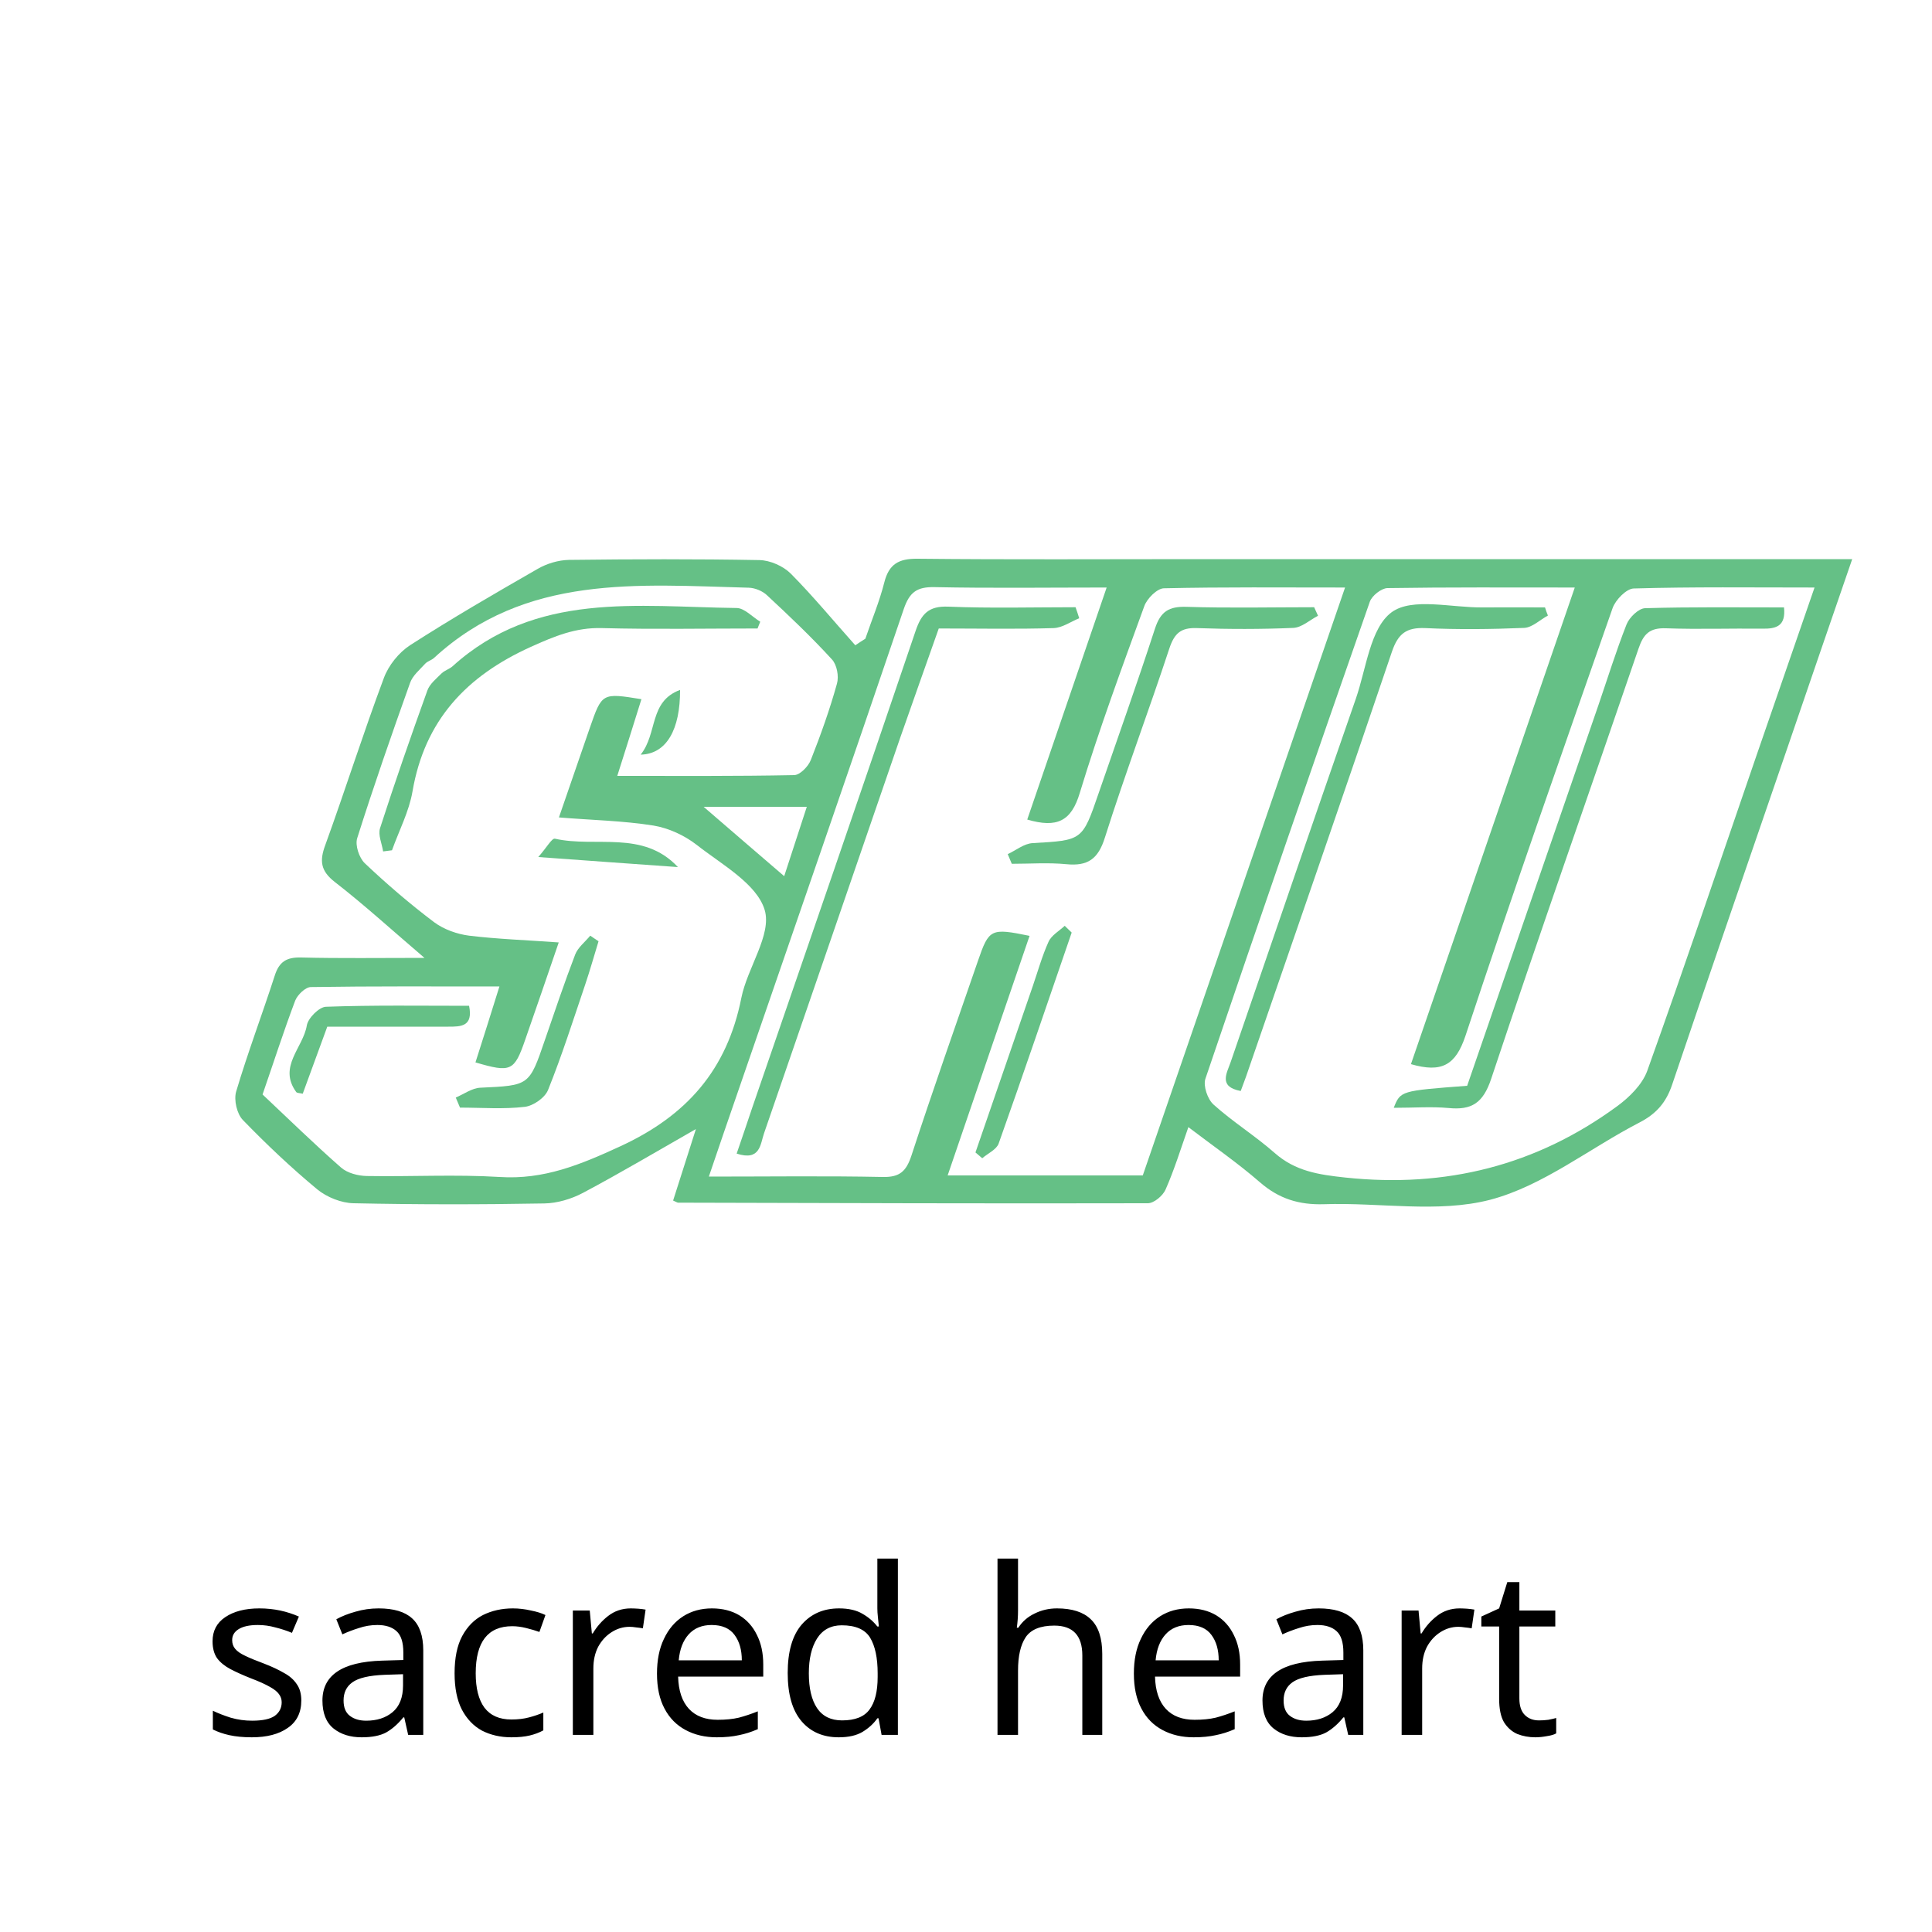
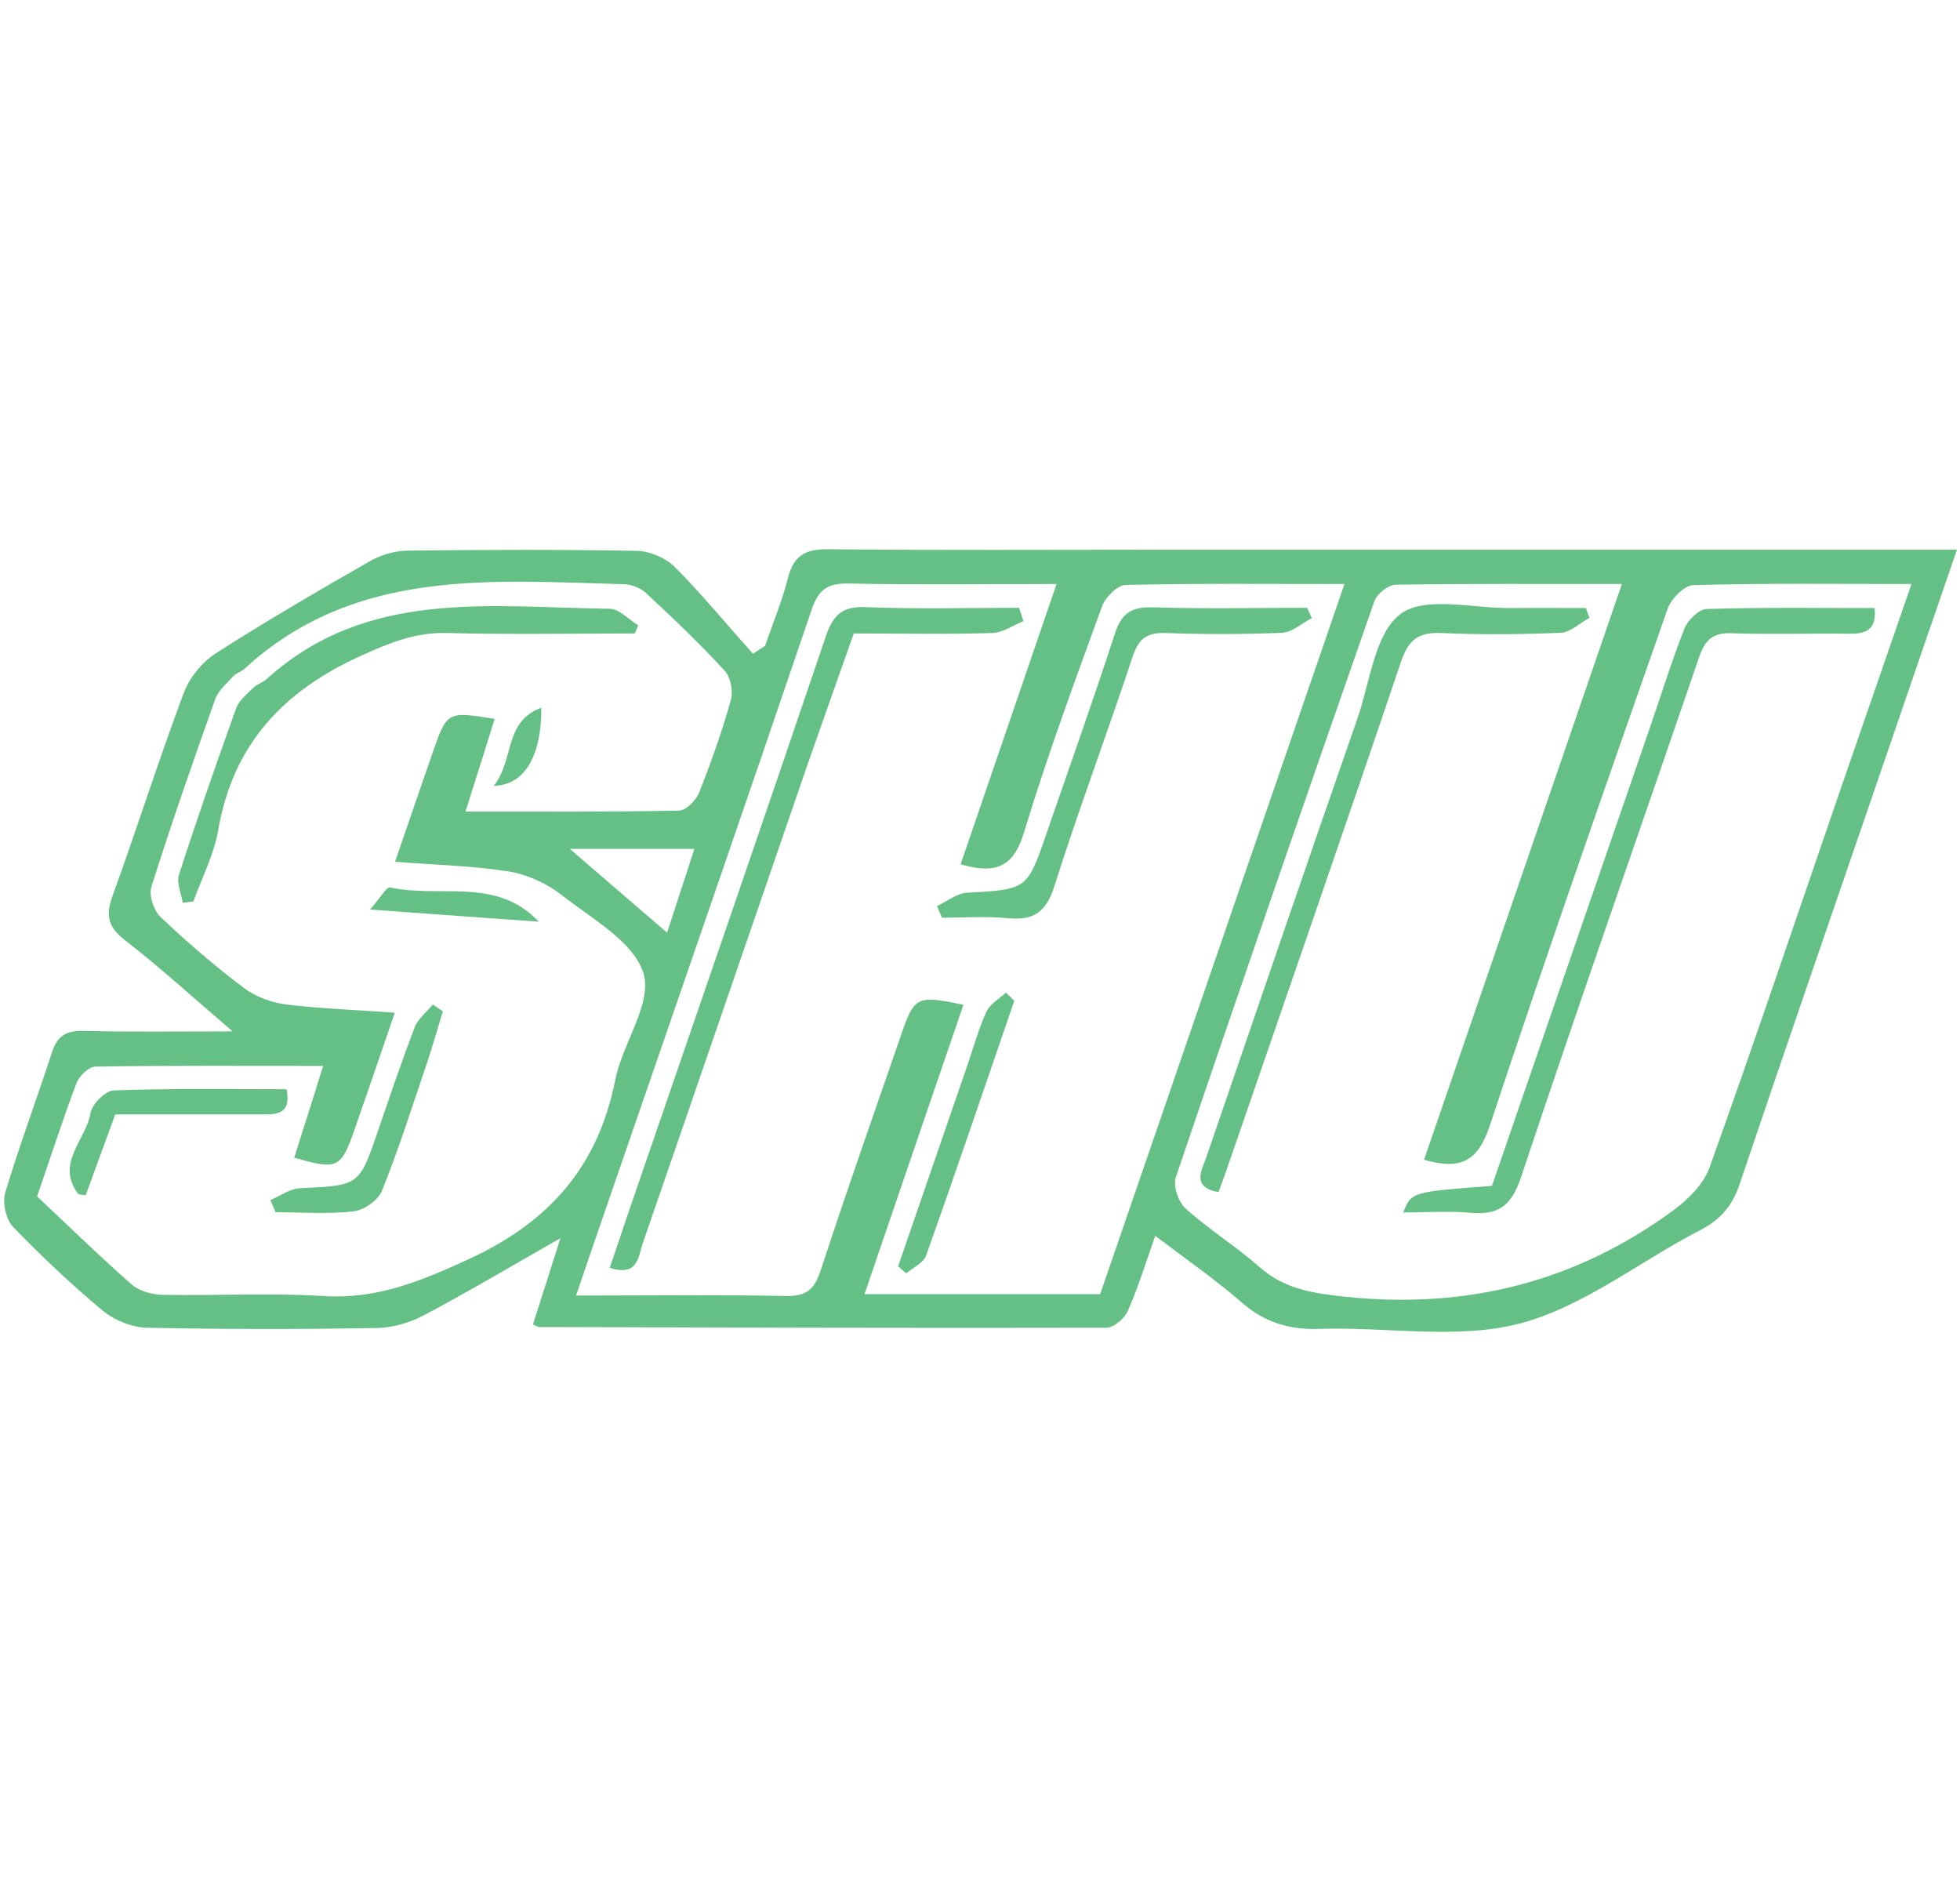
- <svg xmlns="http://www.w3.org/2000/svg" version="1.1" id="Layer_1" x="0px" y="0px" viewBox="0 0 100 100" style="enable-background:new 0 0 100 100;" xml:space="preserve">
-   <style type="text/css">
- 	.st0{fill:#63C083;}
- 	.st1{fill:#75C275;}
- 	.st2{fill:#65C086;}
- 	.st3{fill:none;stroke:#65C086;stroke-miterlimit:10;}
- 	.st4{font-family:'MyriadPro-Regular';}
- 	.st5{font-size:12px;}
- </style>
-   <g id="pnMdO9_1_">
-     <g>
-       <path class="st2" d="M44.79,33.06c0.33-0.97,0.73-1.92,0.98-2.91c0.24-0.95,0.74-1.24,1.72-1.23c4.77,0.05,9.55,0.02,14.32,0.02    c10.76,0,21.53,0,32.29,0c0.52,0,1.05,0,1.77,0c-1.15,3.34-2.23,6.47-3.3,9.61c-2.01,5.86-4.04,11.72-6.02,17.59    c-0.31,0.92-0.81,1.5-1.67,1.95c-2.6,1.34-5.01,3.29-7.75,4.01c-2.7,0.7-5.72,0.13-8.6,0.23c-1.29,0.04-2.33-0.28-3.31-1.13    c-1.15-1-2.41-1.87-3.71-2.86c-0.4,1.14-0.73,2.21-1.18,3.23c-0.14,0.32-0.6,0.71-0.92,0.71c-8.1,0.02-16.21-0.01-24.31-0.03    c-0.04,0-0.08-0.03-0.26-0.11c0.37-1.16,0.74-2.33,1.18-3.7c-2.05,1.17-3.92,2.28-5.84,3.3c-0.6,0.32-1.34,0.54-2.01,0.55    c-3.29,0.06-6.58,0.06-9.86-0.01c-0.64-0.01-1.39-0.31-1.89-0.72c-1.35-1.12-2.63-2.33-3.85-3.59c-0.31-0.32-0.47-1.03-0.35-1.46    c0.6-2.02,1.35-4,2-6.01c0.23-0.73,0.62-0.96,1.37-0.94c2.01,0.05,4.02,0.02,6.38,0.02c-1.71-1.46-3.12-2.75-4.63-3.92    c-0.75-0.58-0.81-1.1-0.5-1.93c1.04-2.87,1.96-5.78,3.03-8.64c0.24-0.65,0.77-1.31,1.35-1.69c2.16-1.39,4.37-2.67,6.6-3.95    c0.48-0.28,1.08-0.46,1.63-0.47c3.29-0.04,6.58-0.05,9.86,0.01c0.55,0.01,1.23,0.31,1.62,0.7c1.17,1.18,2.23,2.47,3.34,3.71    C44.44,33.28,44.62,33.17,44.79,33.06z M53.17,42.42c1.38-4.02,2.72-7.96,4.11-12.01c-3.06,0-5.98,0.04-8.9-0.02    c-0.91-0.02-1.3,0.25-1.6,1.13c-2.84,8.37-5.74,16.73-8.62,25.09c-0.48,1.38-0.95,2.76-1.47,4.29c3.15,0,6.08-0.04,9,0.02    c0.89,0.02,1.22-0.3,1.49-1.12c1.1-3.37,2.28-6.71,3.44-10.07c0.57-1.66,0.67-1.7,2.67-1.29c-1.41,4.11-2.81,8.22-4.24,12.4    c3.44,0,6.76,0,10.1,0c3.48-10.11,6.95-20.2,10.47-30.43c-3.27,0-6.33-0.03-9.38,0.04c-0.35,0.01-0.87,0.53-1.01,0.92    c-1.17,3.21-2.35,6.41-3.34,9.67C55.45,42.51,54.71,42.87,53.17,42.42z M73.03,55.08c2.83-8.23,5.63-16.38,8.48-24.67    c-3.41,0-6.56-0.02-9.7,0.03c-0.31,0.01-0.8,0.39-0.91,0.71c-2.87,8.22-5.72,16.45-8.51,24.69c-0.12,0.36,0.11,1.05,0.42,1.33    c1,0.9,2.16,1.62,3.17,2.51c1.07,0.94,2.26,1.12,3.66,1.27c5.19,0.55,9.87-0.62,14.06-3.69c0.63-0.46,1.3-1.12,1.56-1.83    c1.94-5.41,3.77-10.85,5.64-16.28c0.99-2.87,1.98-5.74,3.02-8.74c-3.25,0-6.31-0.04-9.36,0.05c-0.38,0.01-0.94,0.59-1.09,1.01    c-2.58,7.37-5.17,14.74-7.62,22.15C75.34,55.14,74.62,55.54,73.03,55.08z M31.95,40.16c3.14,0,6.15,0.02,9.16-0.04    c0.3-0.01,0.73-0.45,0.86-0.79c0.51-1.29,0.98-2.61,1.35-3.94c0.11-0.38,0-0.98-0.26-1.26c-1.06-1.16-2.21-2.25-3.36-3.32    c-0.23-0.22-0.62-0.38-0.94-0.39c-5.73-0.15-11.56-0.72-16.29,3.63c-0.13,0.12-0.33,0.17-0.45,0.29c-0.29,0.32-0.67,0.63-0.8,1.02    c-0.95,2.66-1.88,5.33-2.73,8.02c-0.12,0.37,0.1,1.02,0.39,1.3c1.14,1.08,2.34,2.11,3.6,3.06c0.5,0.37,1.18,0.61,1.8,0.69    c1.49,0.18,2.99,0.23,4.64,0.35c-0.62,1.81-1.17,3.42-1.73,5.02c-0.57,1.65-0.74,1.73-2.58,1.19c0.4-1.26,0.8-2.51,1.24-3.93    c-3.39,0-6.57-0.02-9.76,0.03c-0.28,0-0.69,0.4-0.81,0.7c-0.6,1.59-1.12,3.21-1.69,4.86c1.36,1.28,2.68,2.57,4.06,3.78    c0.33,0.29,0.88,0.43,1.33,0.44c2.29,0.04,4.6-0.09,6.88,0.05c2.29,0.15,4.19-0.64,6.23-1.58c3.46-1.59,5.54-3.97,6.28-7.68    c0.31-1.57,1.59-3.28,1.21-4.56c-0.41-1.36-2.22-2.35-3.52-3.37c-0.63-0.49-1.45-0.87-2.24-1c-1.57-0.25-3.18-0.28-4.89-0.42    c0.58-1.68,1.09-3.16,1.6-4.64c0.63-1.81,0.63-1.81,2.67-1.48C32.8,37.48,32.4,38.74,31.95,40.16z M36.42,41.76    c1.51,1.3,2.78,2.4,4.17,3.59c0.42-1.28,0.78-2.39,1.17-3.59C39.93,41.76,38.34,41.76,36.42,41.76z" />
-       <path class="st2" d="M55.86,32c-0.44,0.18-0.87,0.49-1.32,0.51c-1.93,0.06-3.87,0.02-5.95,0.02c-0.66,1.87-1.33,3.75-1.99,5.64    c-2.35,6.82-4.69,13.65-7.05,20.48c-0.2,0.57-0.19,1.46-1.42,1.06c0.27-0.79,0.54-1.58,0.8-2.36c2.83-8.23,5.67-16.45,8.46-24.69    c0.3-0.89,0.68-1.3,1.69-1.26c2.19,0.09,4.39,0.03,6.59,0.03C55.74,31.62,55.8,31.81,55.86,32z" />
-       <path class="st2" d="M52.16,44.21c0.43-0.2,0.85-0.55,1.29-0.57c2.57-0.15,2.57-0.12,3.41-2.57c0.98-2.84,1.99-5.67,2.92-8.53    c0.29-0.89,0.72-1.16,1.64-1.13c2.2,0.07,4.4,0.02,6.6,0.02c0.07,0.15,0.13,0.29,0.2,0.44c-0.42,0.22-0.84,0.61-1.28,0.63    c-1.66,0.07-3.33,0.07-4.99,0.01c-0.83-0.03-1.16,0.27-1.42,1.04c-1.08,3.28-2.3,6.51-3.34,9.8c-0.35,1.12-0.89,1.49-2,1.38    c-0.93-0.09-1.88-0.02-2.82-0.02C52.3,44.55,52.23,44.38,52.16,44.21z" />
-       <path class="st2" d="M55.47,48.27c-1.25,3.64-2.49,7.29-3.78,10.92c-0.11,0.31-0.56,0.51-0.85,0.76c-0.12-0.1-0.23-0.2-0.35-0.3    c0.99-2.87,1.98-5.75,2.97-8.62c0.26-0.76,0.48-1.55,0.81-2.28c0.15-0.34,0.55-0.56,0.84-0.83    C55.22,48.03,55.35,48.15,55.47,48.27z" />
-       <path class="st2" d="M72.14,57.34c0.35-0.88,0.35-0.88,3.8-1.14c2.26-6.55,4.52-13.12,6.79-19.69c0.48-1.4,0.92-2.82,1.46-4.19    c0.14-0.36,0.62-0.83,0.96-0.84c2.38-0.07,4.76-0.04,7.19-0.04c0.1,0.96-0.39,1.11-1.11,1.1c-1.67-0.02-3.33,0.04-5-0.02    c-0.83-0.03-1.16,0.28-1.42,1.05C82.27,41,79.66,48.4,77.18,55.85c-0.42,1.25-1.01,1.62-2.21,1.5    C74.09,57.27,73.19,57.34,72.14,57.34z" />
-       <path class="st2" d="M80.12,31.86c-0.41,0.22-0.81,0.62-1.23,0.64c-1.71,0.07-3.42,0.09-5.12,0.01c-0.97-0.04-1.4,0.28-1.72,1.21    c-2.48,7.34-5.03,14.67-7.55,21.99c-0.09,0.25-0.18,0.49-0.28,0.76c-1.17-0.22-0.72-0.92-0.52-1.5c2.15-6.27,4.3-12.55,6.48-18.81    c0.54-1.56,0.74-3.65,1.85-4.47c1.06-0.78,3.11-0.23,4.72-0.25c1.07-0.01,2.14,0,3.22,0C80.01,31.57,80.06,31.72,80.12,31.86z" />
-       <path class="st2" d="M19.83,44.07c-0.06-0.4-0.27-0.85-0.16-1.2c0.77-2.39,1.6-4.77,2.45-7.13c0.12-0.34,0.47-0.62,0.74-0.89    c0.16-0.15,0.4-0.22,0.56-0.36c4.3-3.9,9.59-3.08,14.7-3.02c0.41,0,0.82,0.46,1.23,0.71c-0.05,0.12-0.1,0.24-0.14,0.35    c-2.68,0-5.37,0.05-8.05-0.02c-1.36-0.04-2.46,0.42-3.68,0.97c-3.34,1.51-5.5,3.8-6.13,7.49c-0.18,1.04-0.7,2.03-1.06,3.04    C20.15,44.03,19.99,44.05,19.83,44.07z" />
-       <path class="st2" d="M23.59,56.81c0.42-0.18,0.84-0.49,1.27-0.51c2.53-0.12,2.53-0.09,3.34-2.46c0.51-1.48,1.01-2.97,1.57-4.43    c0.14-0.37,0.51-0.65,0.78-0.98c0.14,0.1,0.29,0.19,0.43,0.29c-0.23,0.75-0.44,1.5-0.69,2.24c-0.62,1.83-1.2,3.66-1.92,5.45    c-0.16,0.41-0.77,0.83-1.21,0.88c-1.1,0.13-2.23,0.04-3.35,0.04C23.74,57.16,23.66,56.98,23.59,56.81z" />
-       <path class="st2" d="M16.94,53.14c-0.45,1.22-0.86,2.35-1.27,3.47c-0.18-0.04-0.3-0.03-0.34-0.09c-0.95-1.31,0.36-2.29,0.55-3.44    c0.06-0.38,0.64-0.96,0.99-0.97c2.46-0.09,4.92-0.05,7.41-0.05c0.22,1.08-0.43,1.08-1.07,1.08    C21.15,53.14,19.09,53.14,16.94,53.14z" />
-       <path class="st2" d="M35.09,44.88c-2.29-0.16-4.59-0.33-7.23-0.52c0.43-0.48,0.7-0.98,0.86-0.95    C30.84,43.89,33.27,42.94,35.09,44.88z" />
-       <path class="st2" d="M33.16,39.06c0.89-1.11,0.42-2.75,2.04-3.35C35.21,37.74,34.51,39.03,33.16,39.06z" />
+ <svg xmlns="http://www.w3.org/2000/svg" width="78px" height="75px" viewBox="0 0 78 75" version="1.1">
+   <g id="Artboard" stroke="none" stroke-width="1" fill="none" fill-rule="evenodd">
+     <g id="sacredheart" transform="translate(0, 21)" fill="#65C086" fill-rule="nonzero">
+       <g id="pnMdO9_1_">
+         <g id="Group">
+           <path d="M30.448,4.699 C30.754,3.798 31.126,2.916 31.358,1.996 C31.581,1.114 32.045,0.845 32.955,0.854 C37.384,0.901 41.823,0.873 46.252,0.873 C56.244,0.873 66.244,0.873 76.236,0.873 C76.719,0.873 77.211,0.873 77.879,0.873 C76.811,3.974 75.809,6.881 74.815,9.796 C72.949,15.238 71.064,20.679 69.225,26.13 C68.937,26.984 68.473,27.523 67.674,27.941 C65.26,29.185 63.022,30.996 60.478,31.664 C57.971,32.314 55.166,31.785 52.492,31.878 C51.294,31.915 50.329,31.618 49.419,30.829 C48.351,29.9 47.181,29.092 45.974,28.173 C45.602,29.231 45.296,30.225 44.878,31.172 C44.748,31.469 44.321,31.831 44.024,31.831 C36.502,31.85 28.971,31.822 21.45,31.804 C21.413,31.804 21.376,31.776 21.209,31.701 C21.552,30.624 21.896,29.538 22.304,28.266 C20.401,29.352 18.664,30.383 16.881,31.33 C16.324,31.627 15.637,31.831 15.015,31.841 C11.96,31.896 8.905,31.896 5.859,31.831 C5.265,31.822 4.569,31.544 4.104,31.163 C2.851,30.123 1.662,28.999 0.529,27.829 C0.241,27.532 0.093,26.873 0.204,26.474 C0.761,24.598 1.458,22.759 2.061,20.893 C2.275,20.215 2.637,20.001 3.334,20.02 C5.2,20.066 7.066,20.039 9.258,20.039 C7.67,18.683 6.361,17.485 4.959,16.399 C4.262,15.86 4.206,15.377 4.494,14.606 C5.46,11.941 6.314,9.239 7.308,6.584 C7.531,5.98 8.023,5.367 8.561,5.014 C10.567,3.724 12.619,2.535 14.69,1.346 C15.136,1.086 15.693,0.919 16.204,0.91 C19.259,0.873 22.314,0.864 25.359,0.919 C25.87,0.929 26.501,1.207 26.864,1.569 C27.95,2.665 28.934,3.863 29.965,5.014 C30.123,4.903 30.29,4.801 30.448,4.699 Z M38.229,13.39 C39.511,9.657 40.755,5.999 42.046,2.238 C39.204,2.238 36.493,2.275 33.781,2.219 C32.936,2.201 32.574,2.451 32.296,3.269 C29.659,11.041 26.966,18.804 24.291,26.566 C23.846,27.848 23.409,29.129 22.926,30.55 C25.851,30.55 28.572,30.513 31.284,30.569 C32.11,30.587 32.416,30.29 32.667,29.529 C33.689,26.399 34.784,23.298 35.861,20.178 C36.391,18.636 36.484,18.599 38.341,18.98 C37.031,22.796 35.731,26.613 34.404,30.494 C37.598,30.494 40.681,30.494 43.782,30.494 C47.014,21.106 50.236,11.737 53.504,2.238 C50.468,2.238 47.626,2.21 44.794,2.275 C44.469,2.284 43.986,2.767 43.856,3.129 C42.77,6.11 41.674,9.081 40.755,12.109 C40.346,13.474 39.659,13.808 38.229,13.39 Z M56.671,25.146 C59.299,17.504 61.899,9.936 64.545,2.238 C61.379,2.238 58.454,2.219 55.538,2.266 C55.25,2.275 54.795,2.628 54.693,2.925 C52.028,10.558 49.381,18.2 46.791,25.851 C46.679,26.186 46.893,26.826 47.181,27.086 C48.109,27.922 49.186,28.591 50.124,29.417 C51.118,30.29 52.223,30.457 53.523,30.596 C58.342,31.107 62.688,30.021 66.579,27.17 C67.164,26.743 67.786,26.13 68.027,25.471 C69.829,20.447 71.528,15.396 73.264,10.354 C74.184,7.689 75.103,5.024 76.069,2.238 C73.051,2.238 70.209,2.201 67.377,2.284 C67.024,2.294 66.504,2.832 66.365,3.222 C63.969,10.066 61.564,16.909 59.289,23.79 C58.816,25.201 58.147,25.573 56.671,25.146 Z M18.525,11.291 C21.441,11.291 24.236,11.31 27.031,11.254 C27.309,11.245 27.709,10.836 27.829,10.521 C28.303,9.323 28.739,8.097 29.083,6.862 C29.185,6.509 29.083,5.952 28.841,5.692 C27.857,4.615 26.789,3.603 25.721,2.609 C25.508,2.405 25.146,2.256 24.849,2.247 C19.528,2.108 14.114,1.579 9.722,5.618 C9.601,5.729 9.416,5.776 9.304,5.887 C9.035,6.184 8.682,6.472 8.561,6.834 C7.679,9.304 6.816,11.784 6.026,14.281 C5.915,14.625 6.119,15.229 6.389,15.489 C7.447,16.491 8.561,17.448 9.731,18.33 C10.196,18.674 10.827,18.896 11.403,18.971 C12.786,19.138 14.179,19.184 15.711,19.296 C15.136,20.976 14.625,22.471 14.105,23.957 C13.576,25.489 13.418,25.564 11.709,25.062 C12.081,23.892 12.452,22.731 12.861,21.413 C9.713,21.413 6.76,21.394 3.798,21.441 C3.538,21.441 3.157,21.812 3.046,22.091 C2.489,23.567 2.006,25.071 1.476,26.604 C2.739,27.792 3.965,28.99 5.246,30.114 C5.553,30.383 6.064,30.513 6.481,30.522 C8.608,30.559 10.753,30.439 12.87,30.569 C14.996,30.708 16.761,29.974 18.655,29.101 C21.868,27.625 23.799,25.415 24.486,21.97 C24.774,20.512 25.963,18.924 25.61,17.736 C25.229,16.473 23.549,15.554 22.341,14.606 C21.756,14.151 20.995,13.799 20.261,13.678 C18.804,13.446 17.309,13.418 15.721,13.288 C16.259,11.728 16.733,10.354 17.206,8.979 C17.791,7.299 17.791,7.299 19.686,7.605 C19.314,8.803 18.943,9.973 18.525,11.291 Z M22.676,12.777 C24.078,13.984 25.257,15.006 26.548,16.111 C26.938,14.922 27.272,13.891 27.634,12.777 C25.935,12.777 24.459,12.777 22.676,12.777 Z" id="Shape" />
+           <path d="M40.727,3.714 C40.319,3.881 39.919,4.169 39.501,4.188 C37.709,4.244 35.908,4.206 33.976,4.206 C33.364,5.943 32.741,7.689 32.129,9.444 C29.946,15.776 27.774,22.119 25.582,28.461 C25.396,28.99 25.406,29.816 24.264,29.445 C24.514,28.711 24.765,27.978 25.006,27.254 C27.634,19.611 30.271,11.979 32.862,4.327 C33.141,3.501 33.494,3.12 34.431,3.157 C36.465,3.241 38.508,3.185 40.551,3.185 C40.616,3.361 40.671,3.538 40.727,3.714 Z" id="Path" />
+           <path d="M37.291,15.052 C37.691,14.866 38.081,14.541 38.489,14.523 C40.876,14.384 40.876,14.411 41.656,12.136 C42.566,9.499 43.504,6.871 44.367,4.216 C44.636,3.389 45.036,3.139 45.89,3.166 C47.933,3.231 49.976,3.185 52.019,3.185 C52.084,3.324 52.139,3.454 52.204,3.594 C51.814,3.798 51.424,4.16 51.016,4.179 C49.474,4.244 47.924,4.244 46.382,4.188 C45.611,4.16 45.305,4.439 45.064,5.154 C44.061,8.199 42.928,11.199 41.962,14.254 C41.637,15.294 41.136,15.637 40.105,15.535 C39.241,15.451 38.359,15.516 37.486,15.516 C37.421,15.368 37.356,15.21 37.291,15.052 Z" id="Path" />
+           <path d="M40.365,18.822 C39.204,22.202 38.053,25.591 36.855,28.962 C36.753,29.25 36.335,29.436 36.066,29.668 C35.954,29.575 35.852,29.482 35.741,29.389 C36.66,26.724 37.579,24.05 38.499,21.385 C38.74,20.679 38.944,19.946 39.251,19.268 C39.39,18.952 39.761,18.748 40.031,18.497 C40.133,18.599 40.254,18.711 40.365,18.822 Z" id="Path" />
+           <path d="M55.844,27.244 C56.169,26.427 56.169,26.427 59.373,26.186 C61.471,20.104 63.57,14.003 65.678,7.902 C66.124,6.602 66.532,5.284 67.034,4.011 C67.164,3.677 67.609,3.241 67.925,3.231 C70.135,3.166 72.345,3.194 74.601,3.194 C74.694,4.086 74.239,4.225 73.571,4.216 C72.02,4.197 70.479,4.253 68.928,4.197 C68.157,4.169 67.851,4.457 67.609,5.172 C65.251,12.071 62.827,18.943 60.524,25.861 C60.134,27.021 59.586,27.365 58.472,27.254 C57.655,27.179 56.819,27.244 55.844,27.244 Z" id="Path" />
+           <path d="M63.254,3.584 C62.874,3.789 62.502,4.16 62.112,4.179 C60.524,4.244 58.936,4.262 57.358,4.188 C56.457,4.151 56.058,4.448 55.761,5.311 C53.458,12.127 51.09,18.934 48.75,25.731 C48.666,25.963 48.583,26.186 48.49,26.436 C47.404,26.232 47.821,25.582 48.007,25.044 C50.004,19.221 52,13.39 54.024,7.577 C54.526,6.129 54.711,4.188 55.742,3.426 C56.726,2.702 58.63,3.213 60.125,3.194 C61.119,3.185 62.112,3.194 63.115,3.194 C63.152,3.315 63.199,3.454 63.254,3.584 Z" id="Path" />
+           <path d="M7.271,14.922 C7.215,14.551 7.02,14.133 7.122,13.808 C7.837,11.589 8.608,9.379 9.397,7.187 C9.509,6.871 9.834,6.611 10.084,6.361 C10.233,6.221 10.456,6.156 10.604,6.026 C14.597,2.405 19.509,3.166 24.254,3.222 C24.635,3.222 25.016,3.649 25.396,3.881 C25.35,3.993 25.304,4.104 25.266,4.206 C22.778,4.206 20.28,4.253 17.791,4.188 C16.529,4.151 15.507,4.578 14.374,5.089 C11.273,6.491 9.267,8.617 8.682,12.044 C8.515,13.009 8.032,13.929 7.698,14.866 C7.568,14.885 7.419,14.904 7.271,14.922 Z" id="Path" />
+           <path d="M10.762,26.752 C11.152,26.585 11.542,26.297 11.941,26.279 C14.291,26.167 14.291,26.195 15.043,23.994 C15.516,22.62 15.981,21.236 16.501,19.881 C16.631,19.537 16.974,19.277 17.225,18.971 C17.355,19.064 17.494,19.147 17.624,19.24 C17.411,19.936 17.216,20.633 16.984,21.32 C16.408,23.019 15.869,24.719 15.201,26.381 C15.052,26.761 14.486,27.151 14.077,27.198 C13.056,27.319 12.006,27.235 10.966,27.235 C10.901,27.077 10.827,26.91 10.762,26.752 Z" id="Path" />
+           <path d="M4.587,23.344 C4.169,24.477 3.789,25.526 3.408,26.566 C3.241,26.529 3.129,26.539 3.092,26.483 C2.21,25.266 3.426,24.356 3.603,23.289 C3.659,22.936 4.197,22.397 4.522,22.388 C6.806,22.304 9.091,22.341 11.403,22.341 C11.607,23.344 11.004,23.344 10.409,23.344 C8.496,23.344 6.584,23.344 4.587,23.344 Z" id="Path" />
+           <path d="M21.441,15.674 C19.314,15.526 17.179,15.368 14.727,15.191 C15.126,14.746 15.377,14.281 15.526,14.309 C17.494,14.755 19.751,13.873 21.441,15.674 Z" id="Path" />
+           <path d="M19.649,10.27 C20.475,9.239 20.039,7.716 21.543,7.159 C21.552,9.044 20.902,10.242 19.649,10.27 Z" id="Path" />
+         </g>
+       </g>
    </g>
  </g>
-   <text transform="matrix(1 0 0 1 10.3923 89.7973)" class="st4 st5">sacred heart</text>
</svg>
